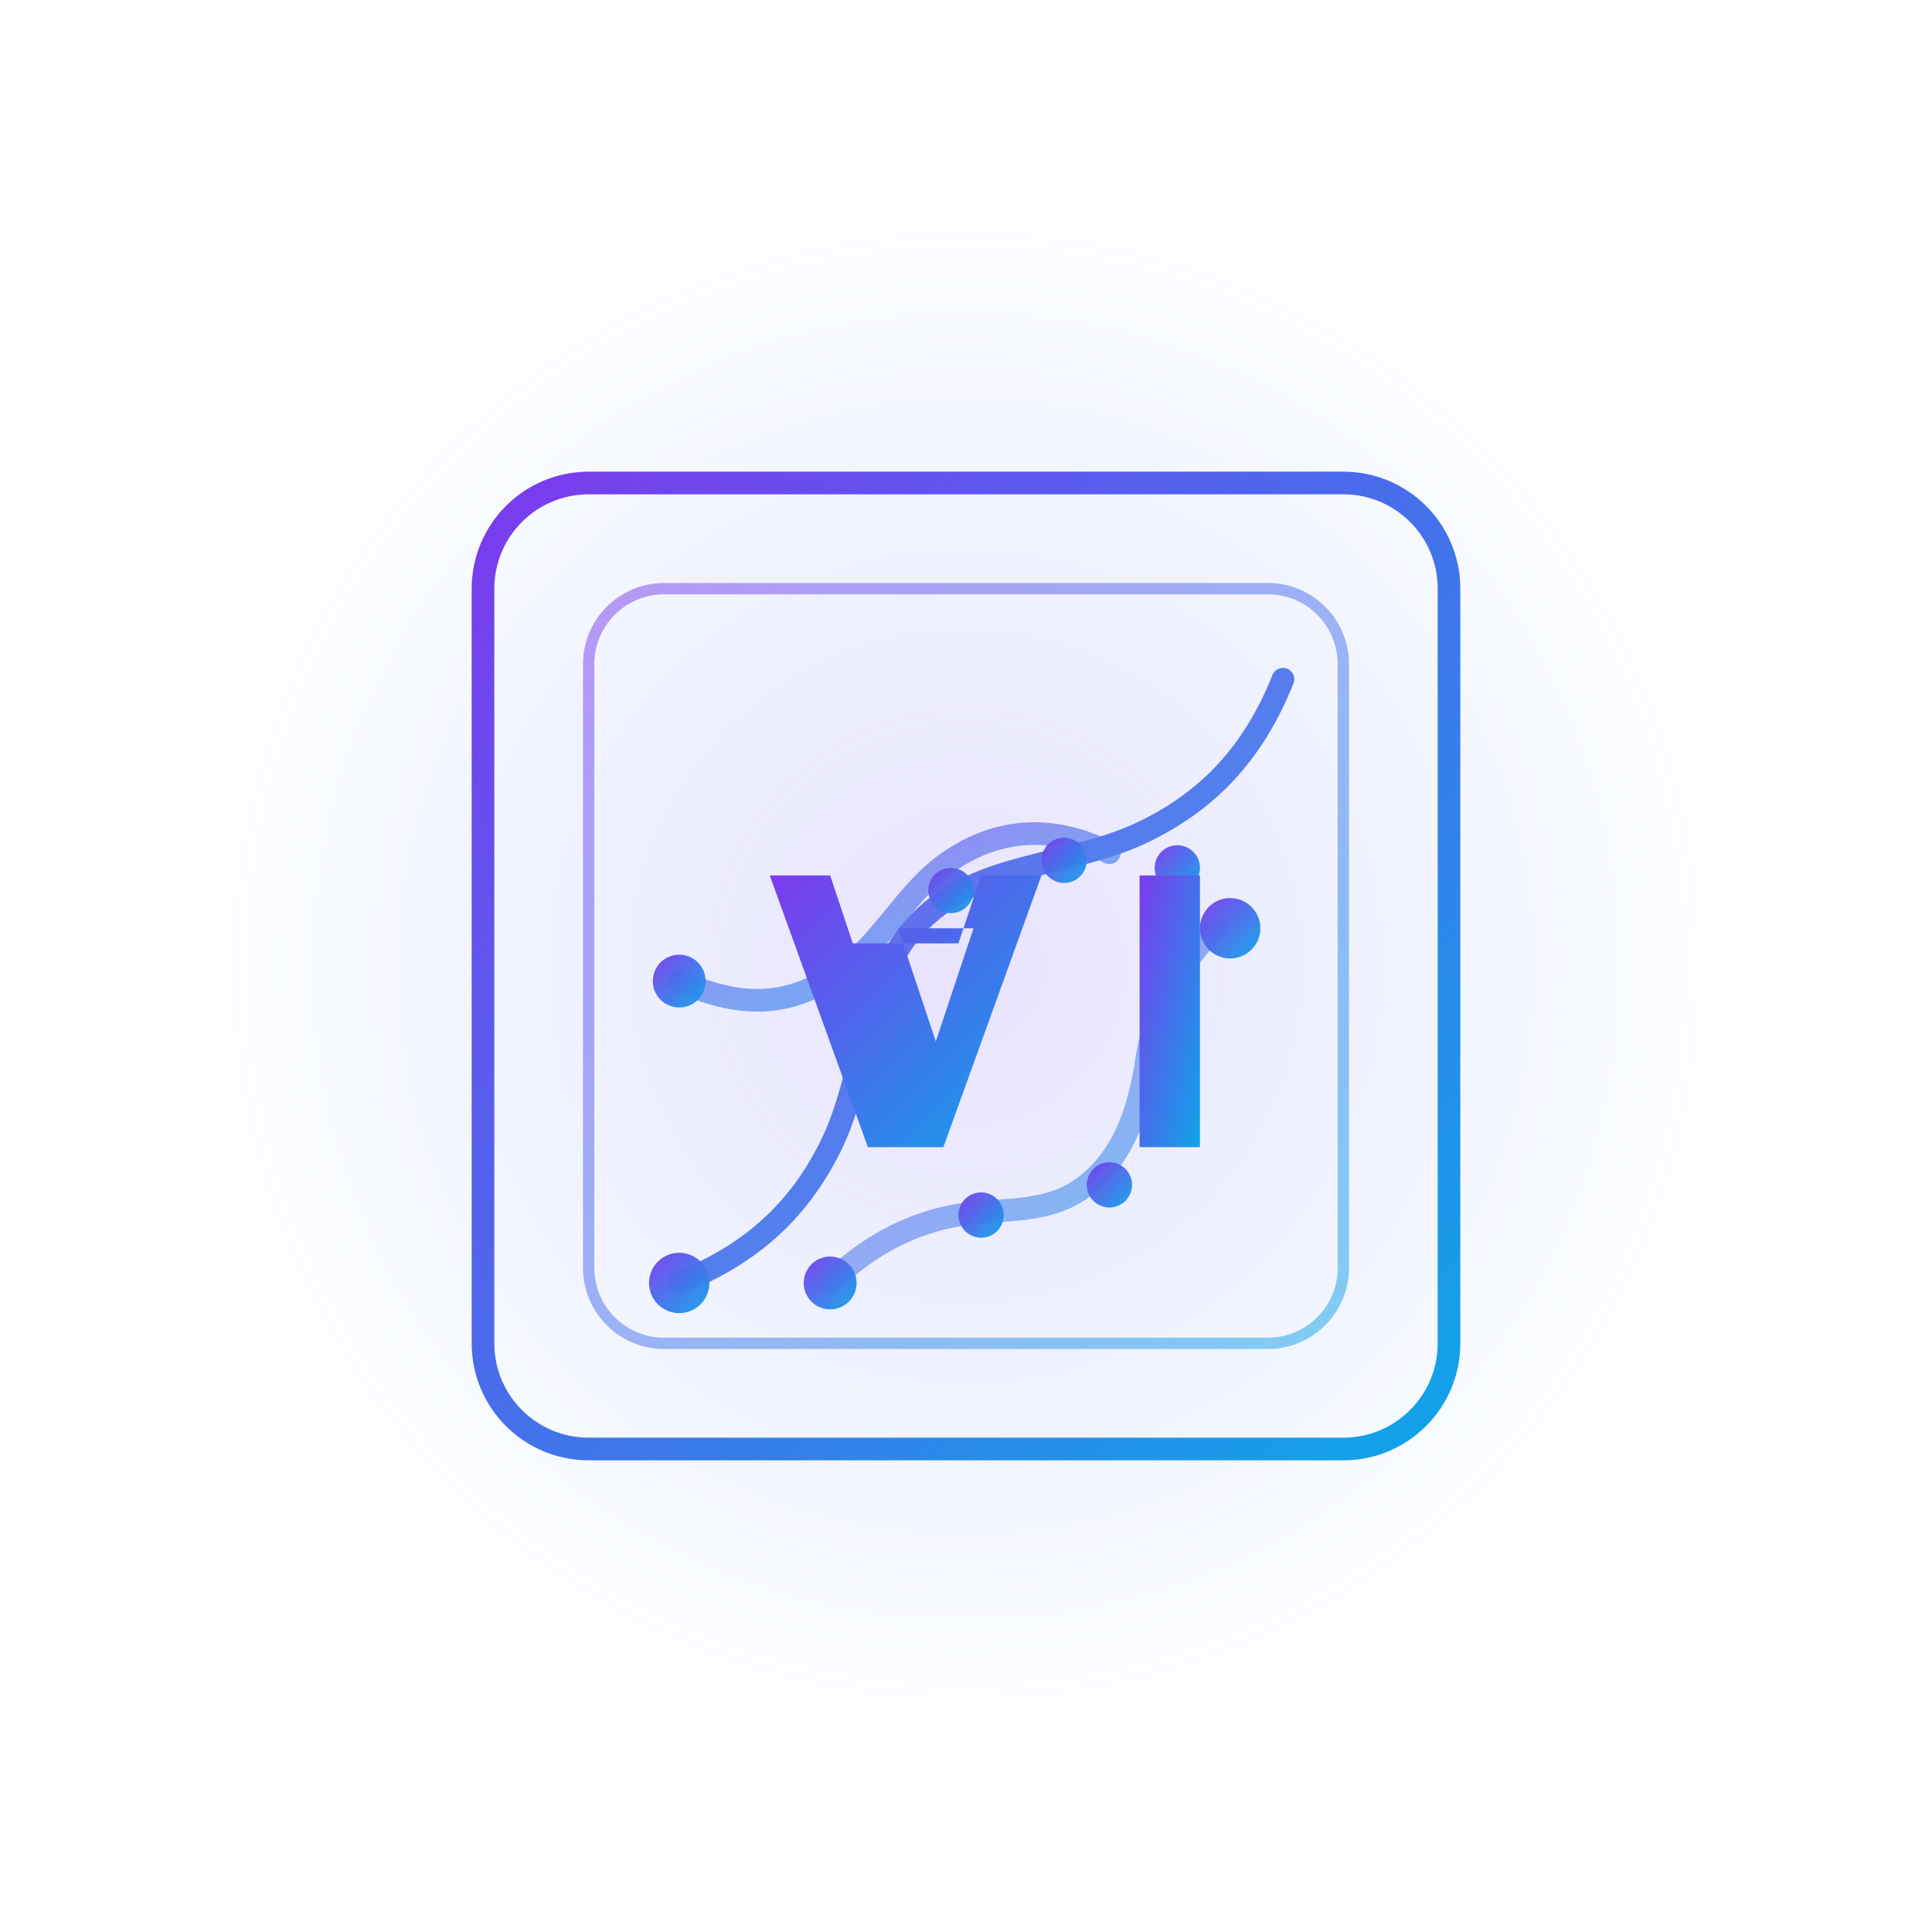
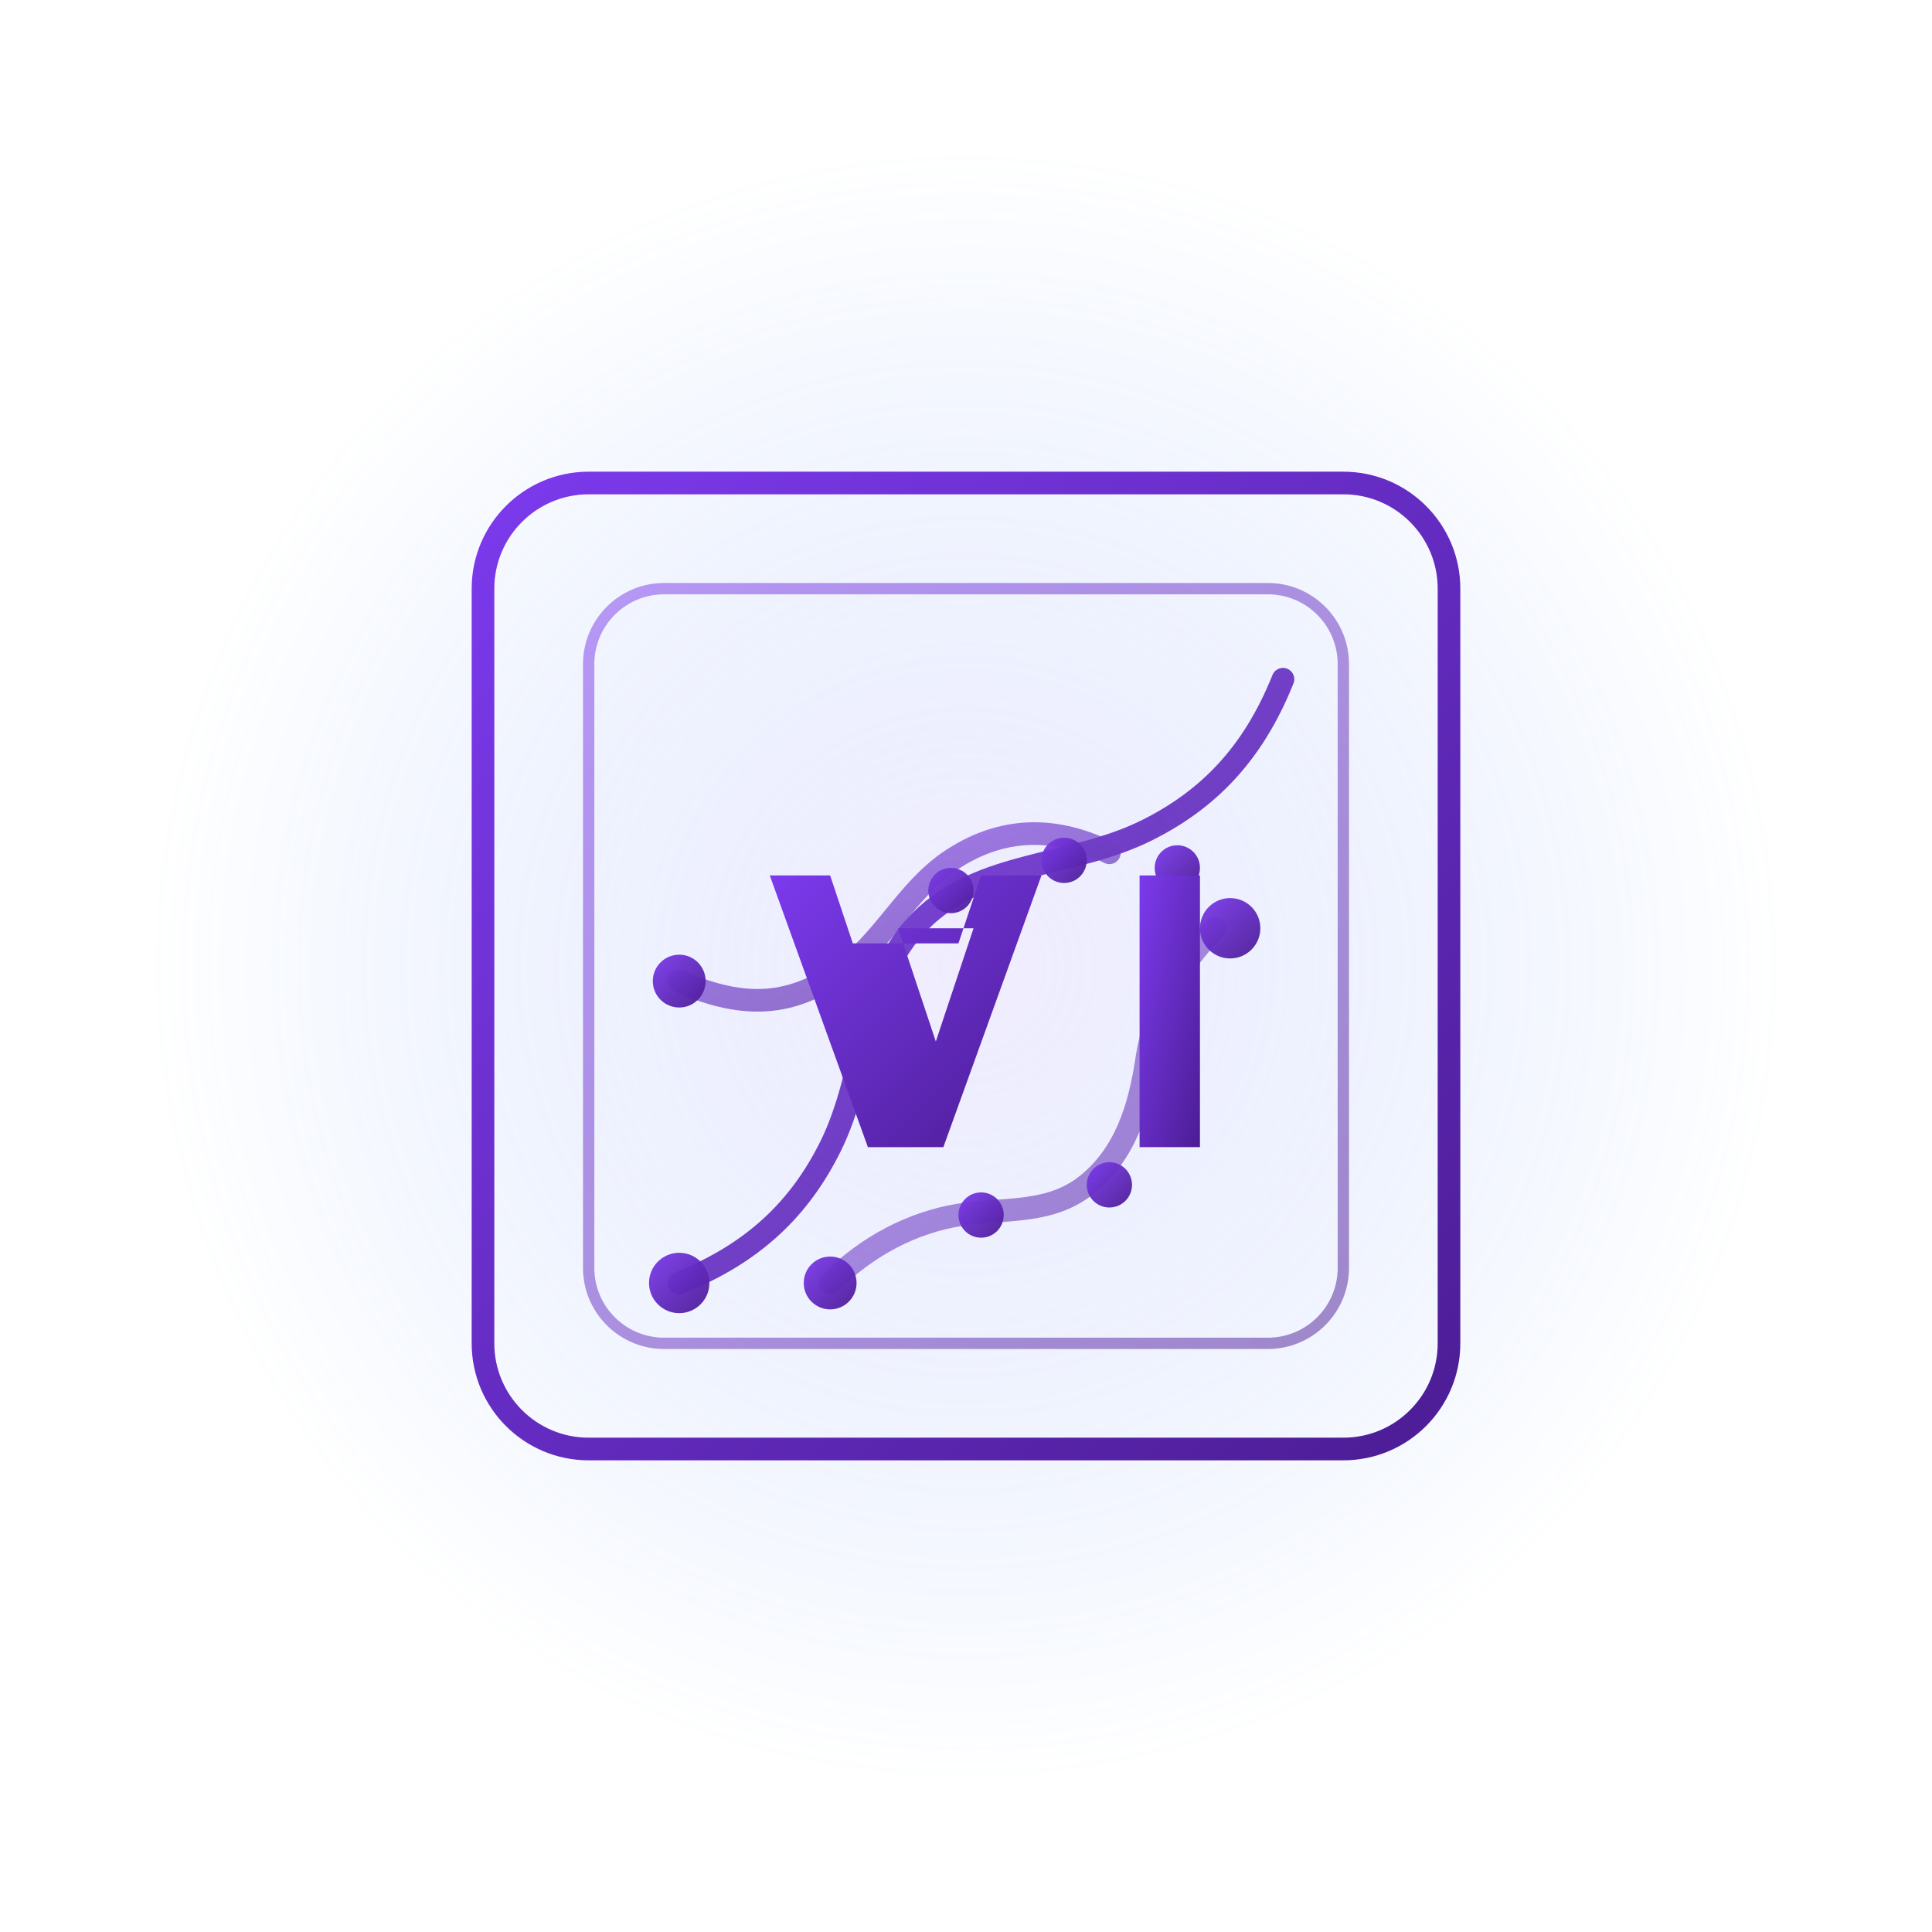
<svg xmlns="http://www.w3.org/2000/svg" viewBox="0 0 512 512" width="512" height="512" fill="none">
  <defs>
    <linearGradient id="g" x1="0" y1="0" x2="1" y2="1">
      <stop offset="0%" stop-color="#7C3AED" />
-       <stop offset="100%" stop-color="#0EA5E9" />
+       <stop offset="100%" stop-color="#4C1D95" />
    </linearGradient>
    <radialGradient id="glow" cx="50%" cy="50%" r="50%">
-       <stop offset="0%" stop-color="#A78BFA" stop-opacity="0.25" />
-       <stop offset="100%" stop-color="#60A5FA" stop-opacity="0" />
+       <stop offset="0%" stop-color="#C4B5FD" stop-opacity="0.25" />
+       <stop offset="100%" stop-color="#3B82F6" stop-opacity="0" />
    </radialGradient>
  </defs>
  <circle cx="256" cy="256" r="220" fill="url(#glow)" />
  <rect x="128" y="128" width="256" height="256" rx="28" stroke="url(#g)" stroke-width="6" />
  <rect x="156" y="156" width="200" height="200" rx="20" stroke="url(#g)" stroke-opacity="0.5" stroke-width="3" />
  <g stroke="url(#g)" stroke-width="6" stroke-linecap="round">
    <line x1="168" y1="116" x2="168" y2="96" />
    <line x1="208" y1="116" x2="208" y2="88" />
    <line x1="248" y1="116" x2="248" y2="84" />
    <line x1="288" y1="116" x2="288" y2="88" />
    <line x1="328" y1="116" x2="328" y2="96" />
    <line x1="168" y1="396" x2="168" y2="416" />
    <line x1="208" y1="404" x2="208" y2="428" />
    <line x1="248" y1="408" x2="248" y2="432" />
    <line x1="288" y1="404" x2="288" y2="428" />
    <line x1="328" y1="396" x2="328" y2="416" />
    <line x1="116" y1="168" x2="96" y2="168" />
    <line x1="116" y1="208" x2="88" y2="208" />
    <line x1="116" y1="248" x2="84" y2="248" />
    <line x1="116" y1="288" x2="88" y2="288" />
    <line x1="116" y1="328" x2="96" y2="328" />
    <line x1="396" y1="168" x2="416" y2="168" />
    <line x1="404" y1="208" x2="428" y2="208" />
    <line x1="408" y1="248" x2="432" y2="248" />
    <line x1="404" y1="288" x2="428" y2="288" />
    <line x1="396" y1="328" x2="416" y2="328" />
  </g>
  <g stroke="url(#g)" stroke-width="6" stroke-linecap="round" stroke-linejoin="round" opacity="0.9">
    <path d="M180 340c20-8 32-20 40-36 10-20 8-44 24-60s40-14 60-24c16-8 28-20 36-40" />
    <path d="M180 260c18 8 30 6 42-2 12-8 18-22 30-30s26-10 42-2" opacity="0.7" />
    <path d="M220 340c10-10 22-16 34-18 12-2 24 0 34-8 10-8 14-20 16-34 2-12 8-24 18-34" opacity="0.6" />
  </g>
  <g fill="url(#g)" opacity="0.95">
    <circle cx="180" cy="340" r="8" />
    <circle cx="220" cy="340" r="7" />
    <circle cx="260" cy="322" r="6" />
    <circle cx="294" cy="314" r="6" />
    <circle cx="310" cy="280" r="7" />
    <circle cx="326" cy="246" r="8" />
    <circle cx="180" cy="260" r="7" />
    <circle cx="222" cy="258" r="6" />
    <circle cx="252" cy="236" r="6" />
    <circle cx="282" cy="228" r="6" />
    <circle cx="312" cy="230" r="6" />
  </g>
  <g fill="url(#g)">
    <path d="M230 304l-26-72h16l6 18h28l6-18h16l-26 72h-20zm18-28l10-30h-20l10 30z" />
    <path d="M318 232v72h-16v-72h16z" />
  </g>
</svg>
